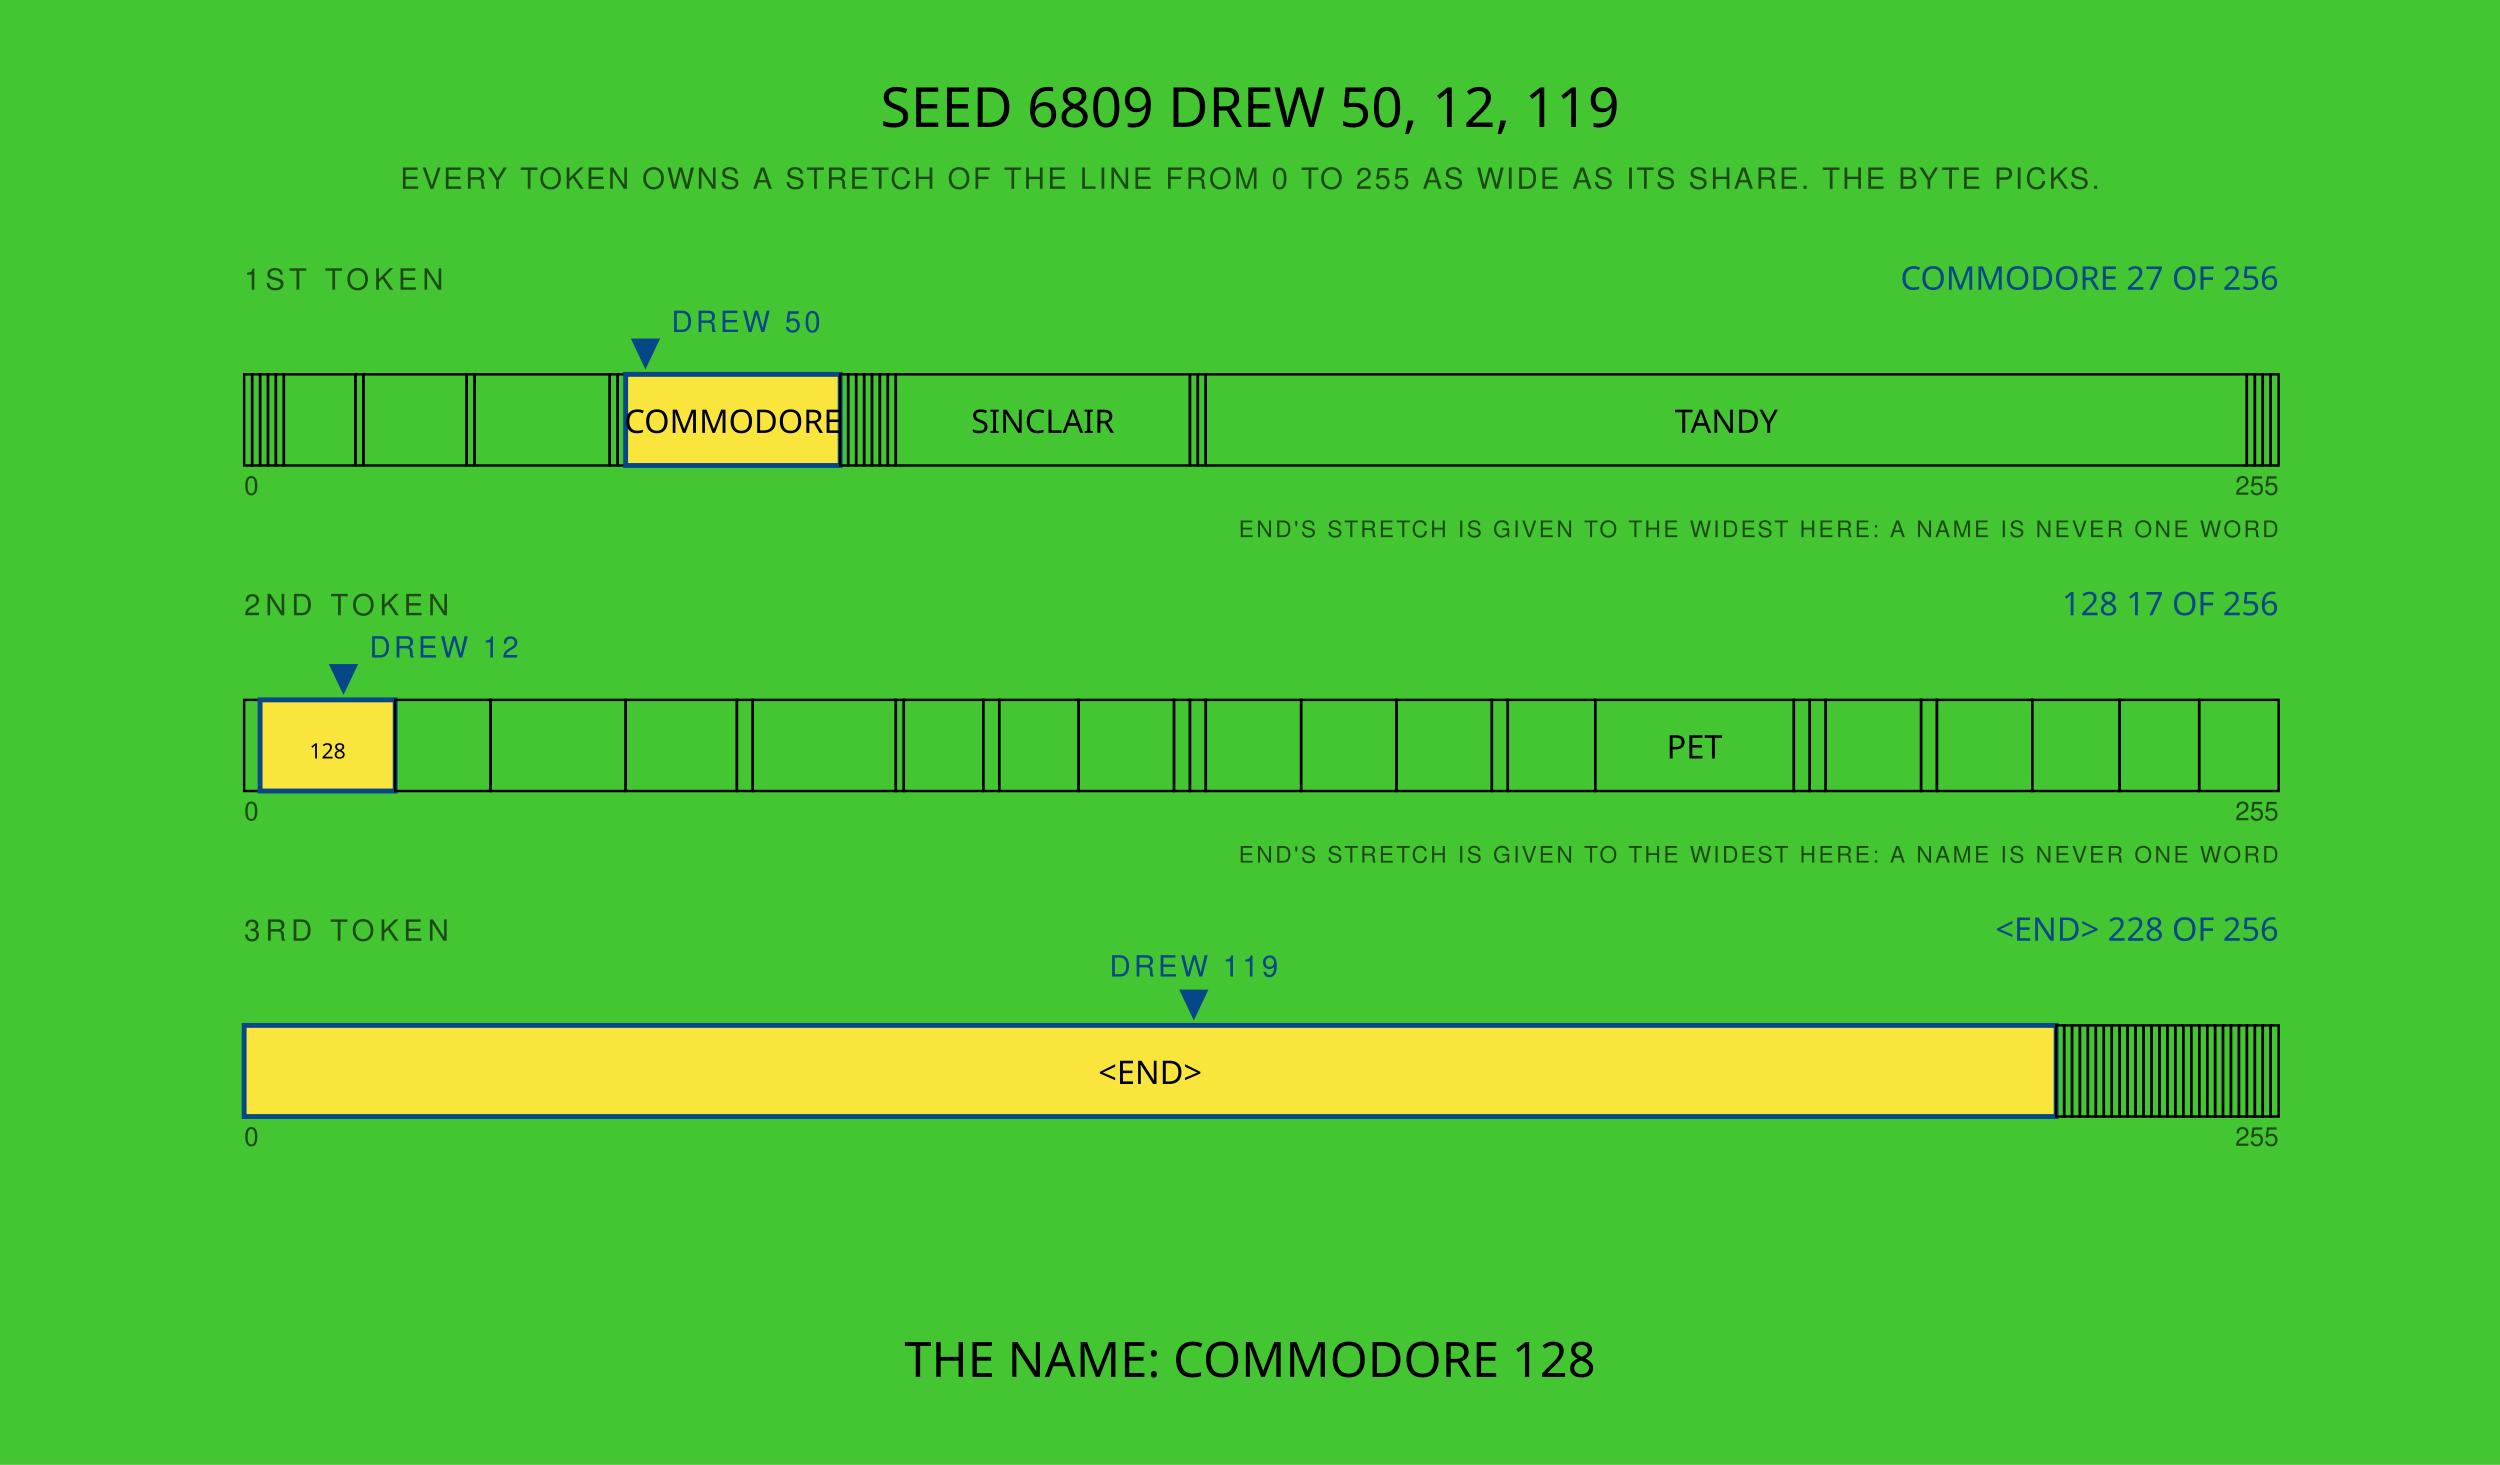
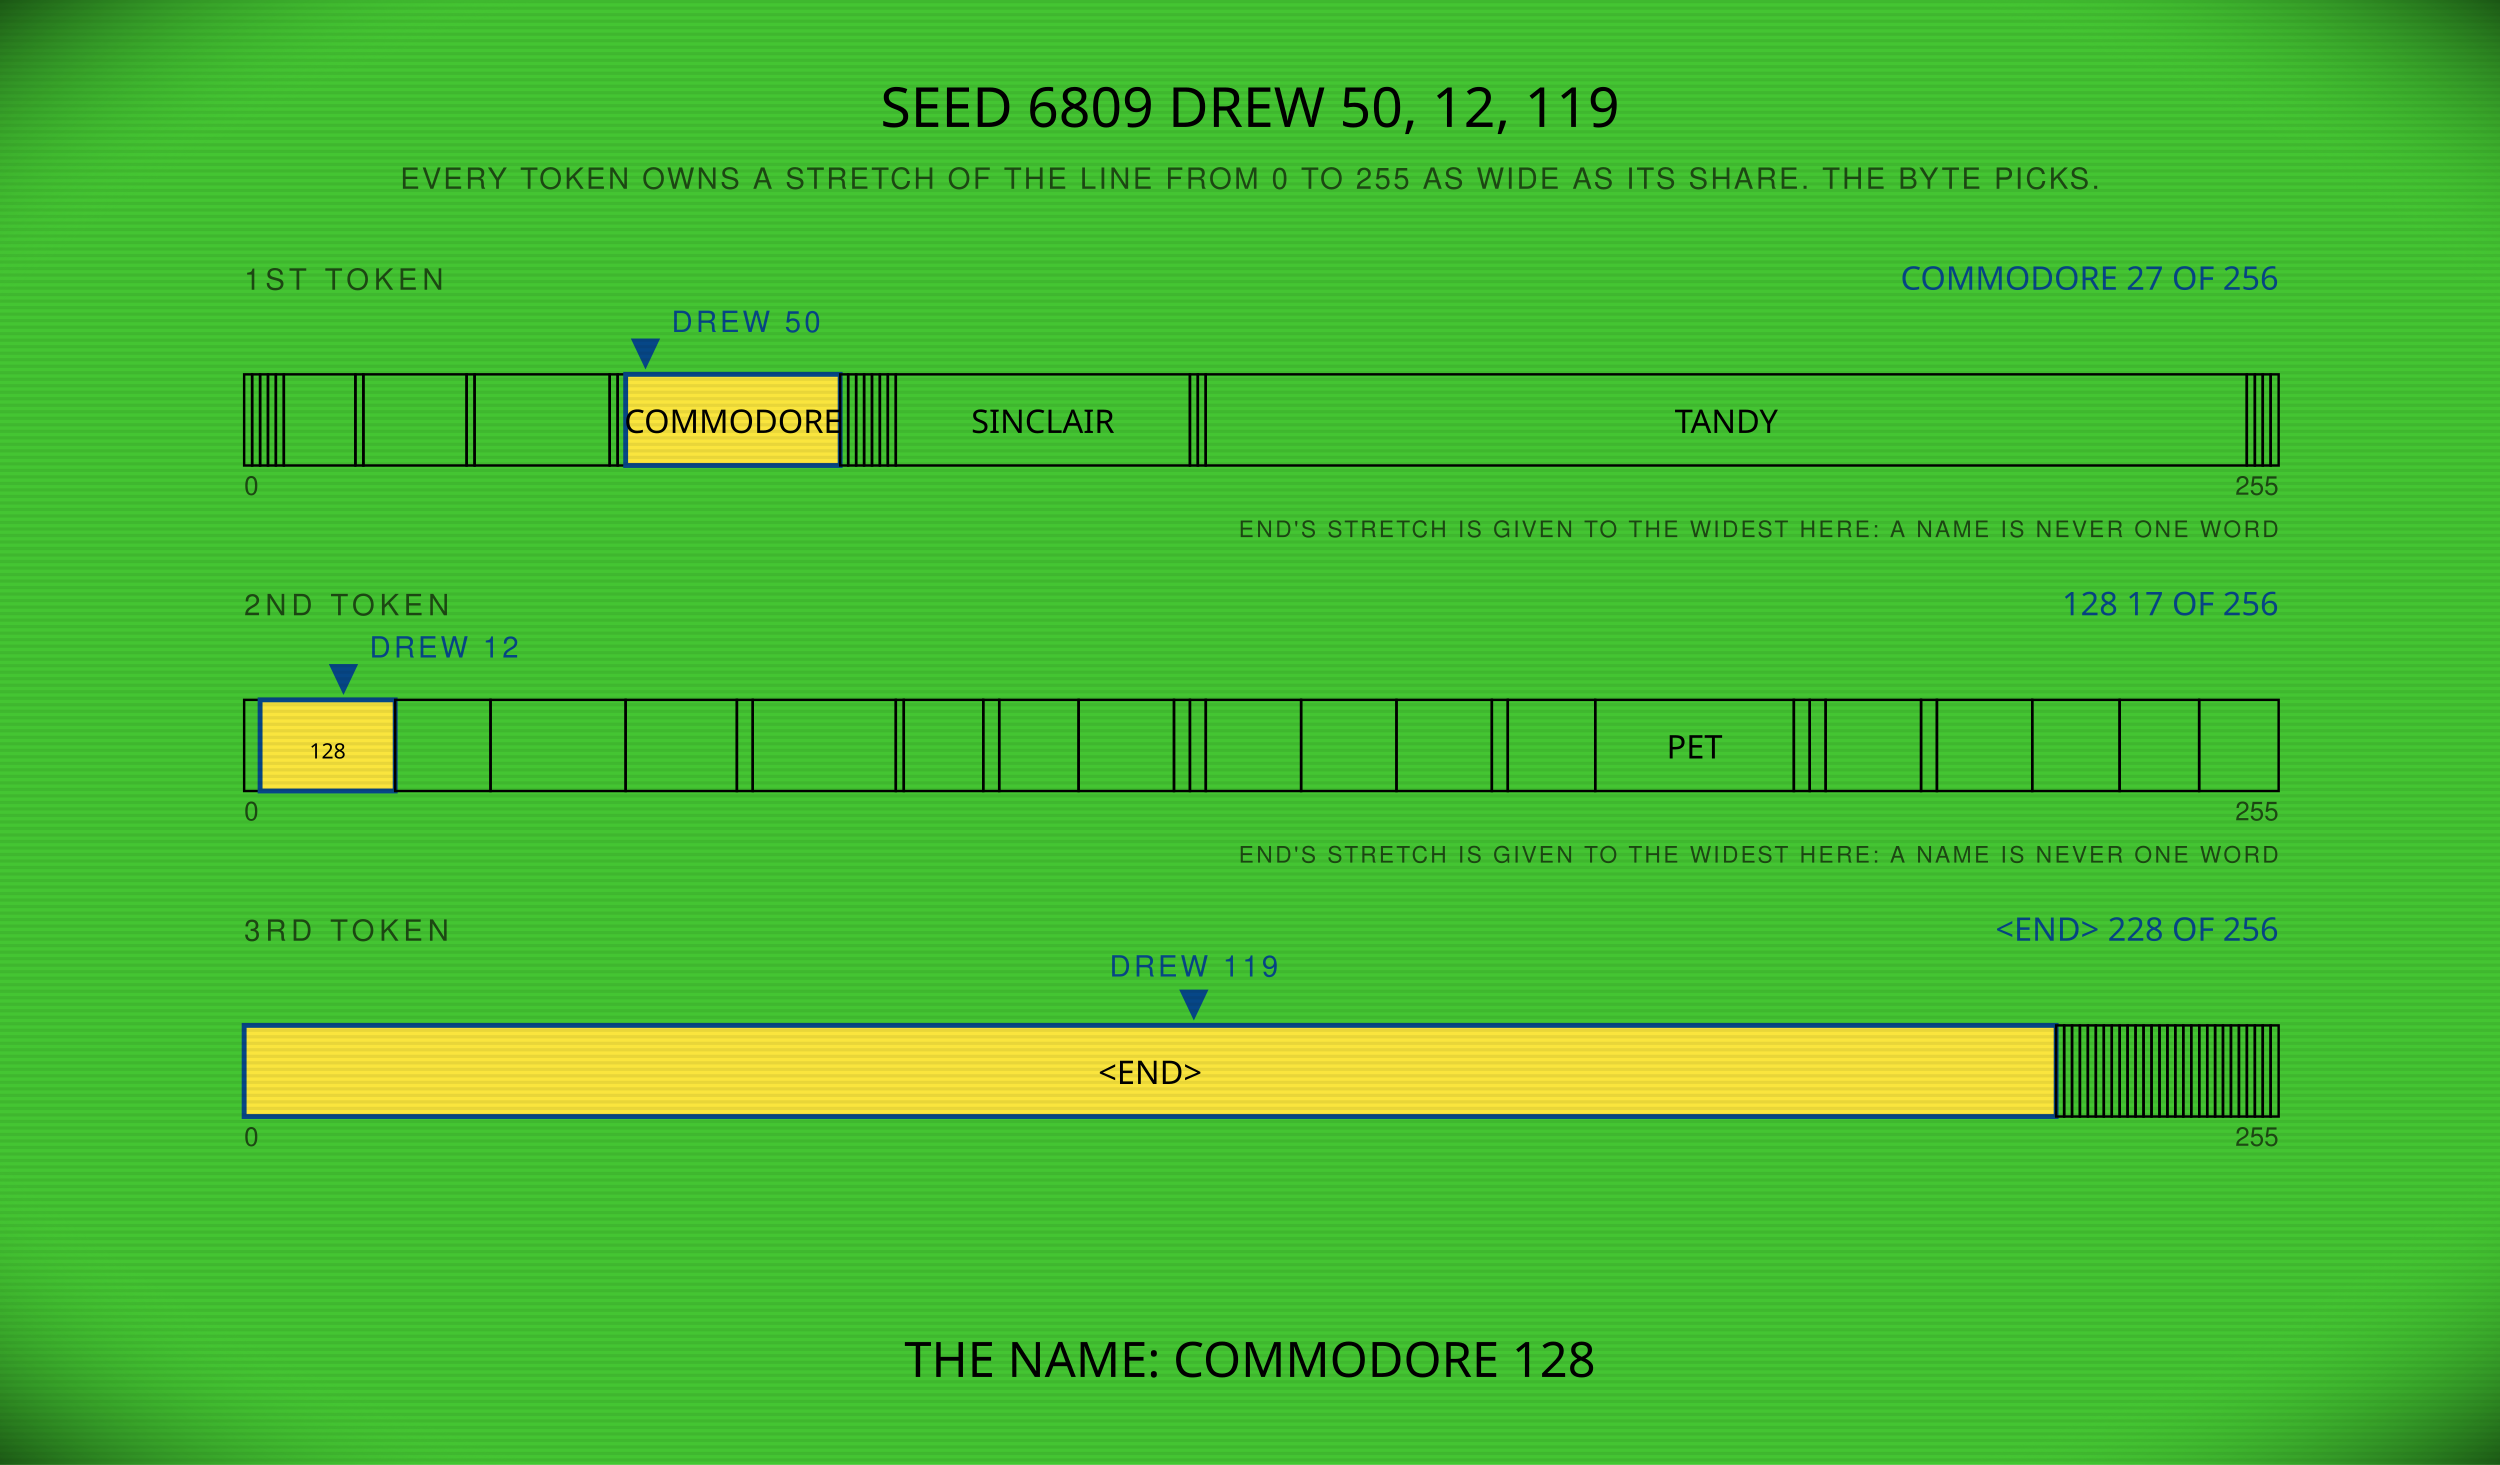
<svg xmlns="http://www.w3.org/2000/svg" width="1536" height="900" viewBox="0 0 1536 900">
+   <defs>
+     <pattern id="scan" width="4" height="4" patternUnits="userSpaceOnUse">
+       <rect width="4" height="2" fill="#000" fill-opacity="0.07" />
+     </pattern>
+     <radialGradient id="vig" cx="50%" cy="50%" r="72%">
+       <stop offset="80%" stop-color="#44C532" stop-opacity="0" />
+       <stop offset="100%" stop-color="#0a2a08" stop-opacity="0.85" />
+     </radialGradient>
+   </defs>
  <rect width="1536" height="900" fill="#44C532" />
  <text x="768.0" y="78" font-family="Hot CoCo" font-size="34" fill="#000000" text-anchor="middle" letter-spacing="0">SEED 6809 DREW 50, 12, 119</text>
  <text x="768.0" y="116" font-family="Helvetica Neue, Helvetica, Arial, sans-serif" font-size="18" fill="#1D4A13" text-anchor="middle" letter-spacing="1.5">EVERY TOKEN OWNS A STRETCH OF THE LINE FROM 0 TO 255 AS WIDE AS ITS SHARE. THE BYTE PICKS.</text>
  <text x="150" y="178" font-family="Helvetica Neue, Helvetica, Arial, sans-serif" font-size="18" fill="#1D4A13" text-anchor="start" letter-spacing="3">1ST TOKEN</text>
  <text x="150" y="304" font-family="Helvetica Neue, Helvetica, Arial, sans-serif" font-size="16" fill="#1D4A13" text-anchor="start" letter-spacing="0">0</text>
  <text x="1400" y="304" font-family="Helvetica Neue, Helvetica, Arial, sans-serif" font-size="16" fill="#1D4A13" text-anchor="end" letter-spacing="0">255</text>
  <rect x="150.0" y="230" width="4.9" height="56" fill="none" stroke="#000000" stroke-width="1.5" />
  <rect x="154.9" y="230" width="4.9" height="56" fill="none" stroke="#000000" stroke-width="1.5" />
  <rect x="159.8" y="230" width="4.9" height="56" fill="none" stroke="#000000" stroke-width="1.5" />
  <rect x="164.6" y="230" width="4.9" height="56" fill="none" stroke="#000000" stroke-width="1.5" />
  <rect x="169.5" y="230" width="4.9" height="56" fill="none" stroke="#000000" stroke-width="1.5" />
  <rect x="174.4" y="230" width="43.9" height="56" fill="none" stroke="#000000" stroke-width="1.5" />
  <rect x="218.4" y="230" width="4.9" height="56" fill="none" stroke="#000000" stroke-width="1.5" />
  <rect x="223.2" y="230" width="63.5" height="56" fill="none" stroke="#000000" stroke-width="1.5" />
  <rect x="286.7" y="230" width="4.9" height="56" fill="none" stroke="#000000" stroke-width="1.5" />
  <rect x="291.6" y="230" width="83.0" height="56" fill="none" stroke="#000000" stroke-width="1.5" />
  <rect x="374.6" y="230" width="4.9" height="56" fill="none" stroke="#000000" stroke-width="1.5" />
  <rect x="379.5" y="230" width="4.9" height="56" fill="none" stroke="#000000" stroke-width="1.5" />
  <rect x="384.4" y="230" width="131.8" height="56" fill="#FAE53D" stroke="#064787" stroke-width="3" />
  <text x="450.293" y="266" font-family="Hot CoCo" font-size="20" fill="#000000" text-anchor="middle" letter-spacing="0">COMMODORE</text>
  <rect x="516.2" y="230" width="4.9" height="56" fill="none" stroke="#000000" stroke-width="1.5" />
  <rect x="521.1" y="230" width="4.9" height="56" fill="none" stroke="#000000" stroke-width="1.5" />
  <rect x="526.0" y="230" width="4.9" height="56" fill="none" stroke="#000000" stroke-width="1.5" />
  <rect x="530.9" y="230" width="4.9" height="56" fill="none" stroke="#000000" stroke-width="1.5" />
  <rect x="535.7" y="230" width="4.9" height="56" fill="none" stroke="#000000" stroke-width="1.5" />
  <rect x="540.6" y="230" width="4.9" height="56" fill="none" stroke="#000000" stroke-width="1.5" />
  <rect x="545.5" y="230" width="4.9" height="56" fill="none" stroke="#000000" stroke-width="1.5" />
  <rect x="550.4" y="230" width="180.7" height="56" fill="none" stroke="#000000" stroke-width="1.5" />
  <text x="640.723" y="266" font-family="Hot CoCo" font-size="20" fill="#000000" text-anchor="middle" letter-spacing="0">SINCLAIR</text>
  <rect x="731.1" y="230" width="4.9" height="56" fill="none" stroke="#000000" stroke-width="1.5" />
  <rect x="735.9" y="230" width="4.9" height="56" fill="none" stroke="#000000" stroke-width="1.5" />
  <rect x="740.8" y="230" width="639.6" height="56" fill="none" stroke="#000000" stroke-width="1.5" />
  <text x="1060.645" y="266" font-family="Hot CoCo" font-size="20" fill="#000000" text-anchor="middle" letter-spacing="0">TANDY</text>
  <rect x="1380.5" y="230" width="4.9" height="56" fill="none" stroke="#000000" stroke-width="1.5" />
  <rect x="1385.4" y="230" width="4.9" height="56" fill="none" stroke="#000000" stroke-width="1.5" />
  <rect x="1390.2" y="230" width="4.9" height="56" fill="none" stroke="#000000" stroke-width="1.5" />
  <rect x="1395.1" y="230" width="4.9" height="56" fill="none" stroke="#000000" stroke-width="1.5" />
  <polygon points="387.582,208 405.582,208 396.582,227" fill="#064787" />
  <text x="412.582" y="204" font-family="Helvetica Neue, Helvetica, Arial, sans-serif" font-size="18" fill="#064787" text-anchor="start" letter-spacing="2">DREW 50</text>
  <text x="1400" y="178" font-family="Hot CoCo" font-size="20" fill="#064787" text-anchor="end" letter-spacing="0">COMMODORE  27 OF 256</text>
  <text x="1400" y="330" font-family="Helvetica Neue, Helvetica, Arial, sans-serif" font-size="14" fill="#1D4A13" text-anchor="end" letter-spacing="1.5">END'S STRETCH IS GIVEN TO THE WIDEST HERE: A NAME IS NEVER ONE WORD</text>
  <text x="150" y="378" font-family="Helvetica Neue, Helvetica, Arial, sans-serif" font-size="18" fill="#1D4A13" text-anchor="start" letter-spacing="3">2ND TOKEN</text>
  <text x="150" y="504" font-family="Helvetica Neue, Helvetica, Arial, sans-serif" font-size="16" fill="#1D4A13" text-anchor="start" letter-spacing="0">0</text>
  <text x="1400" y="504" font-family="Helvetica Neue, Helvetica, Arial, sans-serif" font-size="16" fill="#1D4A13" text-anchor="end" letter-spacing="0">255</text>
  <rect x="150.0" y="430" width="9.8" height="56" fill="none" stroke="#000000" stroke-width="1.5" />
  <rect x="159.8" y="430" width="83.0" height="56" fill="#FAE53D" stroke="#064787" stroke-width="3" />
  <text x="201.27" y="466" font-family="Hot CoCo" font-size="13" fill="#000000" text-anchor="middle" letter-spacing="0">128</text>
  <rect x="242.8" y="430" width="58.6" height="56" fill="none" stroke="#000000" stroke-width="1.5" />
  <rect x="301.4" y="430" width="83.0" height="56" fill="none" stroke="#000000" stroke-width="1.5" />
  <rect x="384.4" y="430" width="68.4" height="56" fill="none" stroke="#000000" stroke-width="1.5" />
  <rect x="452.7" y="430" width="9.8" height="56" fill="none" stroke="#000000" stroke-width="1.5" />
  <rect x="462.5" y="430" width="87.9" height="56" fill="none" stroke="#000000" stroke-width="1.5" />
  <rect x="550.4" y="430" width="4.9" height="56" fill="none" stroke="#000000" stroke-width="1.5" />
  <rect x="555.3" y="430" width="48.8" height="56" fill="none" stroke="#000000" stroke-width="1.5" />
  <rect x="604.1" y="430" width="9.8" height="56" fill="none" stroke="#000000" stroke-width="1.5" />
  <rect x="613.9" y="430" width="48.8" height="56" fill="none" stroke="#000000" stroke-width="1.5" />
  <rect x="662.7" y="430" width="58.6" height="56" fill="none" stroke="#000000" stroke-width="1.5" />
  <rect x="721.3" y="430" width="9.8" height="56" fill="none" stroke="#000000" stroke-width="1.5" />
  <rect x="731.1" y="430" width="9.8" height="56" fill="none" stroke="#000000" stroke-width="1.5" />
  <rect x="740.8" y="430" width="58.6" height="56" fill="none" stroke="#000000" stroke-width="1.5" />
  <rect x="799.4" y="430" width="58.6" height="56" fill="none" stroke="#000000" stroke-width="1.5" />
  <rect x="858.0" y="430" width="58.6" height="56" fill="none" stroke="#000000" stroke-width="1.5" />
  <rect x="916.6" y="430" width="9.8" height="56" fill="none" stroke="#000000" stroke-width="1.5" />
  <rect x="926.4" y="430" width="53.7" height="56" fill="none" stroke="#000000" stroke-width="1.5" />
  <rect x="980.1" y="430" width="122.1" height="56" fill="none" stroke="#000000" stroke-width="1.5" />
  <text x="1041.113" y="466" font-family="Hot CoCo" font-size="20" fill="#000000" text-anchor="middle" letter-spacing="0">PET</text>
  <rect x="1102.1" y="430" width="9.8" height="56" fill="none" stroke="#000000" stroke-width="1.5" />
  <rect x="1111.9" y="430" width="9.8" height="56" fill="none" stroke="#000000" stroke-width="1.5" />
  <rect x="1121.7" y="430" width="58.6" height="56" fill="none" stroke="#000000" stroke-width="1.5" />
  <rect x="1180.3" y="430" width="9.8" height="56" fill="none" stroke="#000000" stroke-width="1.5" />
  <rect x="1190.0" y="430" width="58.6" height="56" fill="none" stroke="#000000" stroke-width="1.5" />
  <rect x="1248.6" y="430" width="53.7" height="56" fill="none" stroke="#000000" stroke-width="1.5" />
  <rect x="1302.3" y="430" width="48.8" height="56" fill="none" stroke="#000000" stroke-width="1.5" />
  <rect x="1351.2" y="430" width="48.8" height="56" fill="none" stroke="#000000" stroke-width="1.5" />
  <polygon points="202.035,408 220.035,408 211.035,427" fill="#064787" />
  <text x="227.035" y="404" font-family="Helvetica Neue, Helvetica, Arial, sans-serif" font-size="18" fill="#064787" text-anchor="start" letter-spacing="2">DREW 12</text>
  <text x="1400" y="378" font-family="Hot CoCo" font-size="20" fill="#064787" text-anchor="end" letter-spacing="0">128  17 OF 256</text>
  <text x="1400" y="530" font-family="Helvetica Neue, Helvetica, Arial, sans-serif" font-size="14" fill="#1D4A13" text-anchor="end" letter-spacing="1.5">END'S STRETCH IS GIVEN TO THE WIDEST HERE: A NAME IS NEVER ONE WORD</text>
  <text x="150" y="578" font-family="Helvetica Neue, Helvetica, Arial, sans-serif" font-size="18" fill="#1D4A13" text-anchor="start" letter-spacing="3">3RD TOKEN</text>
  <text x="150" y="704" font-family="Helvetica Neue, Helvetica, Arial, sans-serif" font-size="16" fill="#1D4A13" text-anchor="start" letter-spacing="0">0</text>
  <text x="1400" y="704" font-family="Helvetica Neue, Helvetica, Arial, sans-serif" font-size="16" fill="#1D4A13" text-anchor="end" letter-spacing="0">255</text>
  <rect x="150.0" y="630" width="1113.3" height="56" fill="#FAE53D" stroke="#064787" stroke-width="3" />
  <text x="706.641" y="666" font-family="Hot CoCo" font-size="20" fill="#000000" text-anchor="middle" letter-spacing="0">&lt;END&gt;</text>
  <rect x="1263.3" y="630" width="4.9" height="56" fill="none" stroke="#000000" stroke-width="1.5" />
  <rect x="1268.2" y="630" width="4.9" height="56" fill="none" stroke="#000000" stroke-width="1.5" />
  <rect x="1273.0" y="630" width="4.9" height="56" fill="none" stroke="#000000" stroke-width="1.5" />
  <rect x="1277.9" y="630" width="4.9" height="56" fill="none" stroke="#000000" stroke-width="1.5" />
  <rect x="1282.8" y="630" width="4.9" height="56" fill="none" stroke="#000000" stroke-width="1.5" />
  <rect x="1287.7" y="630" width="4.9" height="56" fill="none" stroke="#000000" stroke-width="1.5" />
  <rect x="1292.6" y="630" width="4.9" height="56" fill="none" stroke="#000000" stroke-width="1.5" />
  <rect x="1297.5" y="630" width="4.9" height="56" fill="none" stroke="#000000" stroke-width="1.5" />
  <rect x="1302.3" y="630" width="4.9" height="56" fill="none" stroke="#000000" stroke-width="1.5" />
  <rect x="1307.2" y="630" width="4.9" height="56" fill="none" stroke="#000000" stroke-width="1.5" />
  <rect x="1312.1" y="630" width="4.9" height="56" fill="none" stroke="#000000" stroke-width="1.5" />
  <rect x="1317.0" y="630" width="4.9" height="56" fill="none" stroke="#000000" stroke-width="1.5" />
  <rect x="1321.9" y="630" width="4.9" height="56" fill="none" stroke="#000000" stroke-width="1.5" />
  <rect x="1326.8" y="630" width="4.9" height="56" fill="none" stroke="#000000" stroke-width="1.5" />
  <rect x="1331.6" y="630" width="4.9" height="56" fill="none" stroke="#000000" stroke-width="1.5" />
  <rect x="1336.5" y="630" width="4.9" height="56" fill="none" stroke="#000000" stroke-width="1.5" />
  <rect x="1341.4" y="630" width="4.9" height="56" fill="none" stroke="#000000" stroke-width="1.5" />
  <rect x="1346.3" y="630" width="4.9" height="56" fill="none" stroke="#000000" stroke-width="1.5" />
  <rect x="1351.2" y="630" width="4.9" height="56" fill="none" stroke="#000000" stroke-width="1.5" />
  <rect x="1356.1" y="630" width="4.9" height="56" fill="none" stroke="#000000" stroke-width="1.5" />
  <rect x="1360.9" y="630" width="4.9" height="56" fill="none" stroke="#000000" stroke-width="1.5" />
  <rect x="1365.8" y="630" width="4.9" height="56" fill="none" stroke="#000000" stroke-width="1.5" />
  <rect x="1370.7" y="630" width="4.9" height="56" fill="none" stroke="#000000" stroke-width="1.5" />
  <rect x="1375.6" y="630" width="4.9" height="56" fill="none" stroke="#000000" stroke-width="1.5" />
  <rect x="1380.5" y="630" width="4.9" height="56" fill="none" stroke="#000000" stroke-width="1.5" />
  <rect x="1385.4" y="630" width="4.9" height="56" fill="none" stroke="#000000" stroke-width="1.5" />
  <rect x="1390.2" y="630" width="4.9" height="56" fill="none" stroke="#000000" stroke-width="1.5" />
  <rect x="1395.1" y="630" width="4.9" height="56" fill="none" stroke="#000000" stroke-width="1.5" />
  <polygon points="724.496,608 742.496,608 733.496,627" fill="#064787" />
  <text x="733.496" y="600" font-family="Helvetica Neue, Helvetica, Arial, sans-serif" font-size="18" fill="#064787" text-anchor="middle" letter-spacing="2">DREW 119</text>
  <text x="1400" y="578" font-family="Hot CoCo" font-size="20" fill="#064787" text-anchor="end" letter-spacing="0">&lt;END&gt;  228 OF 256</text>
  <text x="768.0" y="846" font-family="Hot CoCo" font-size="30" fill="#000000" text-anchor="middle" letter-spacing="0">THE NAME: COMMODORE 128</text>
+   <rect width="1536" height="900" fill="url(#scan)" />
+   <rect width="1536" height="900" fill="url(#vig)" />
</svg>
